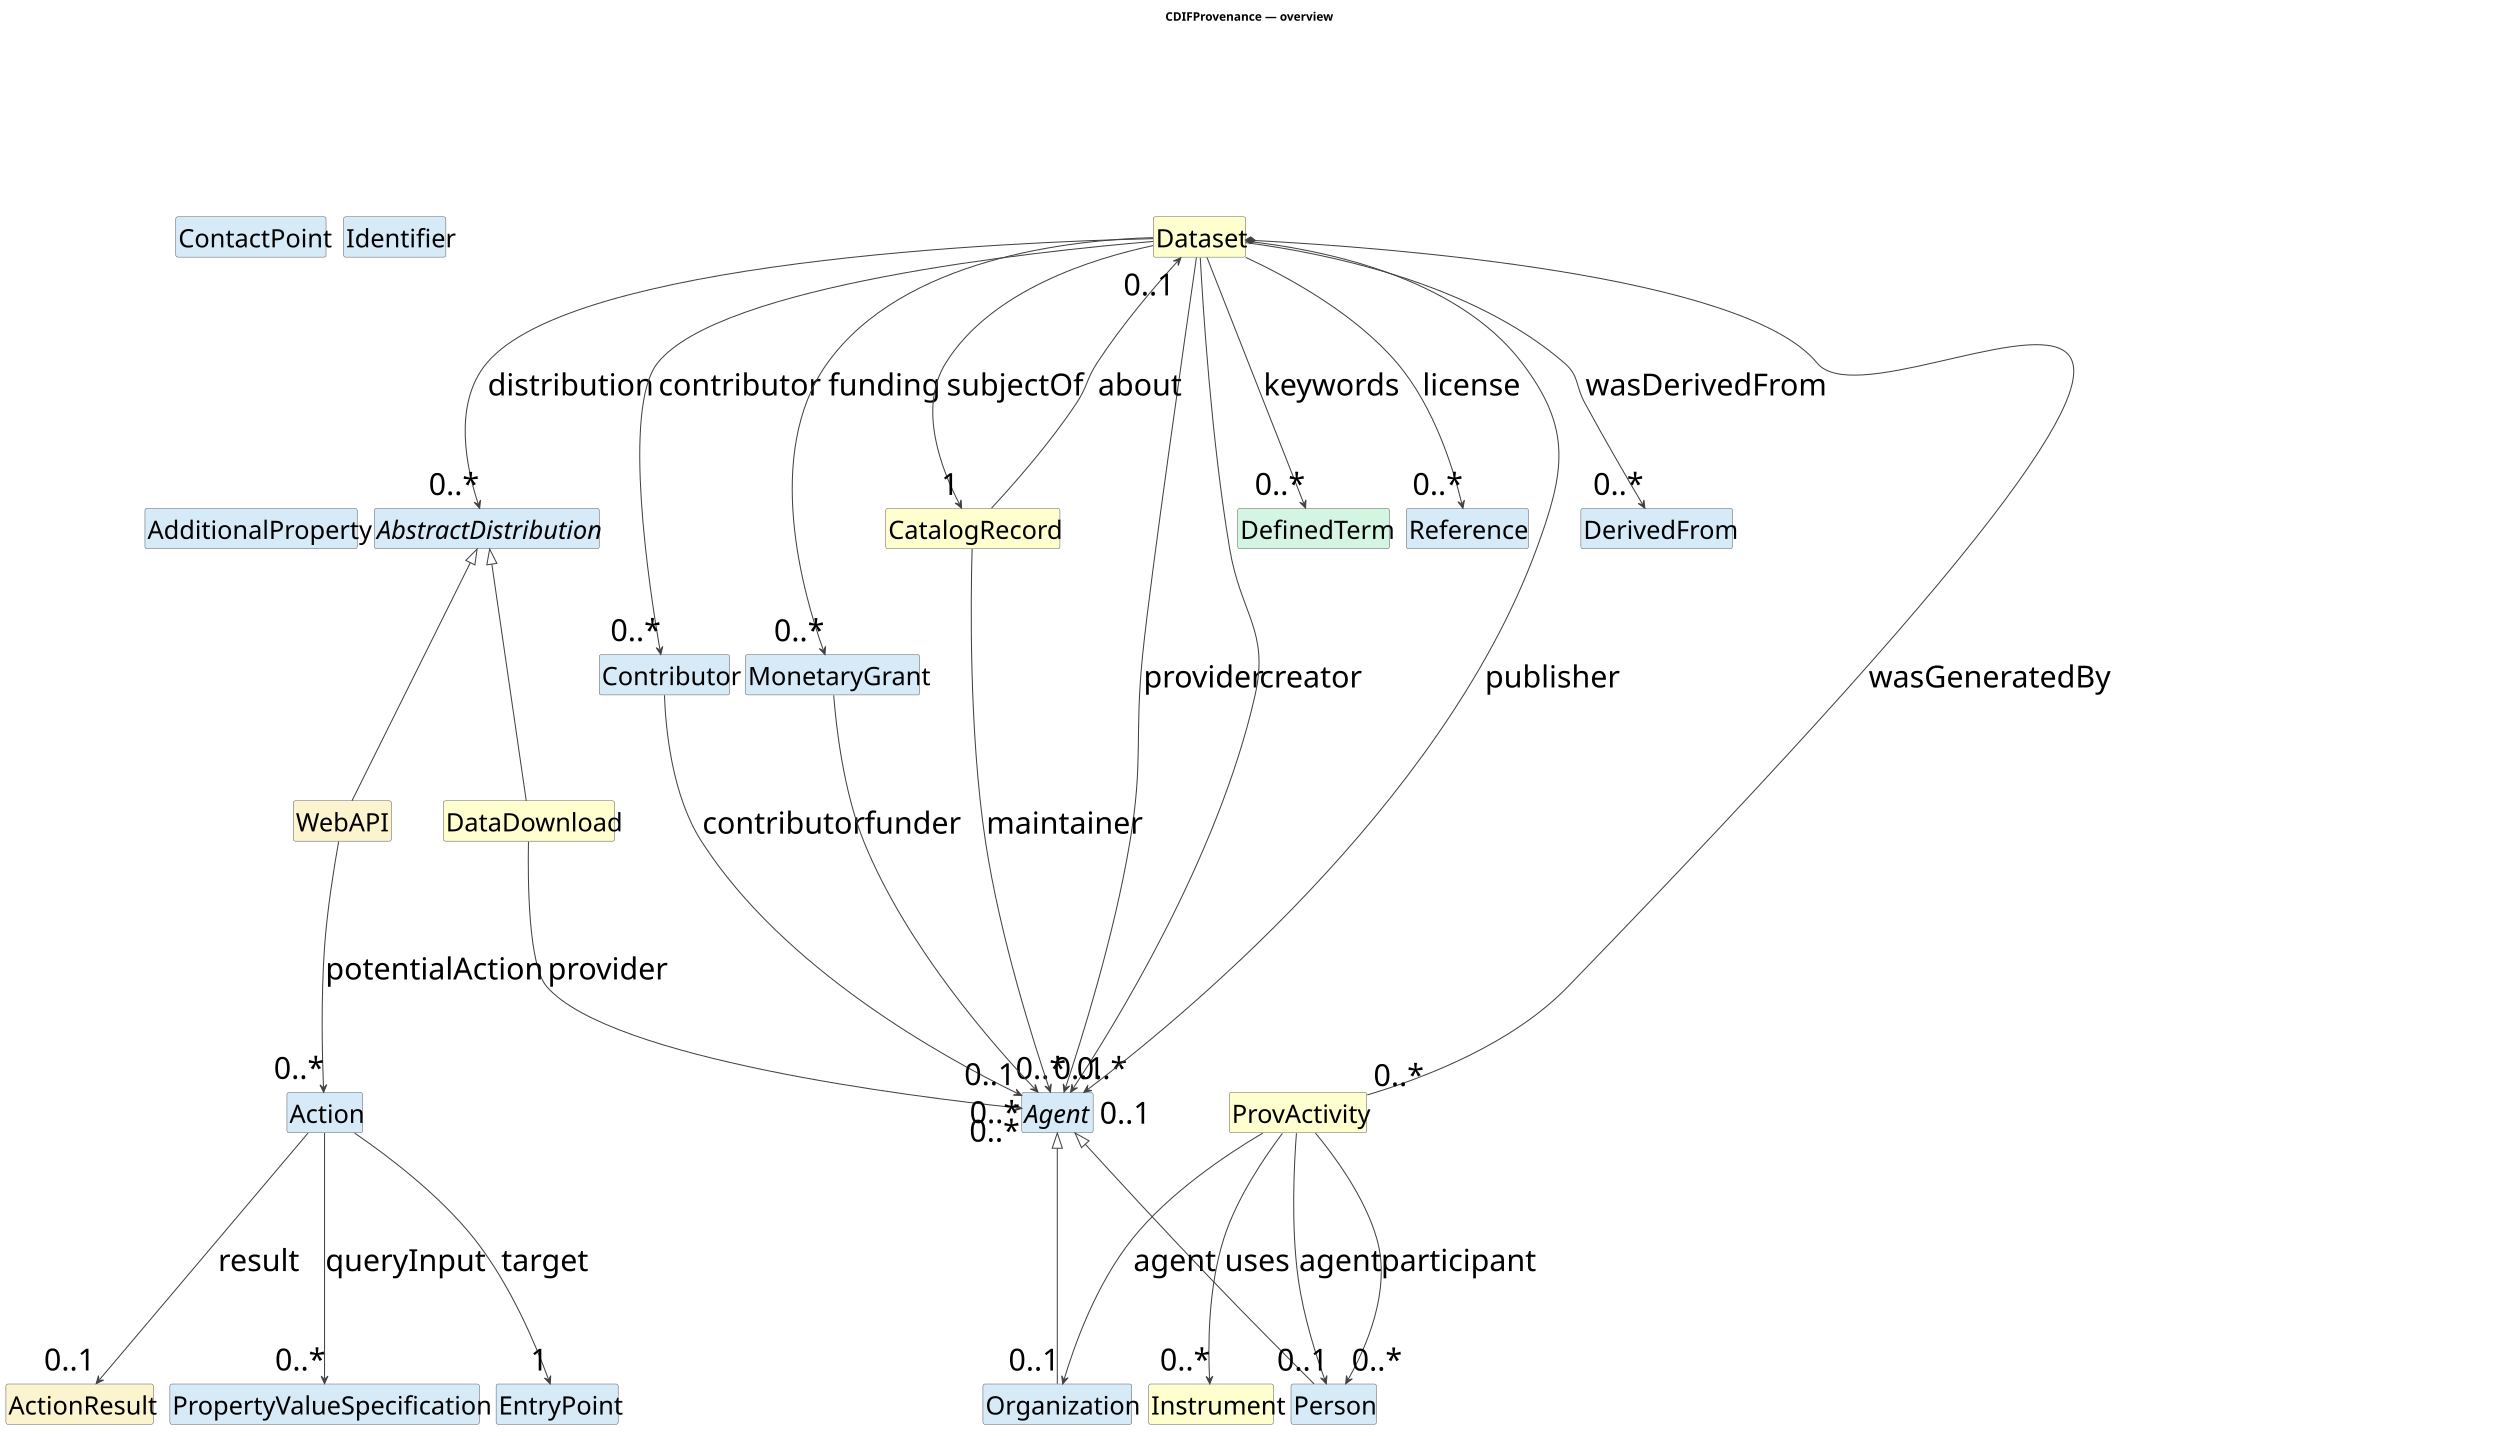
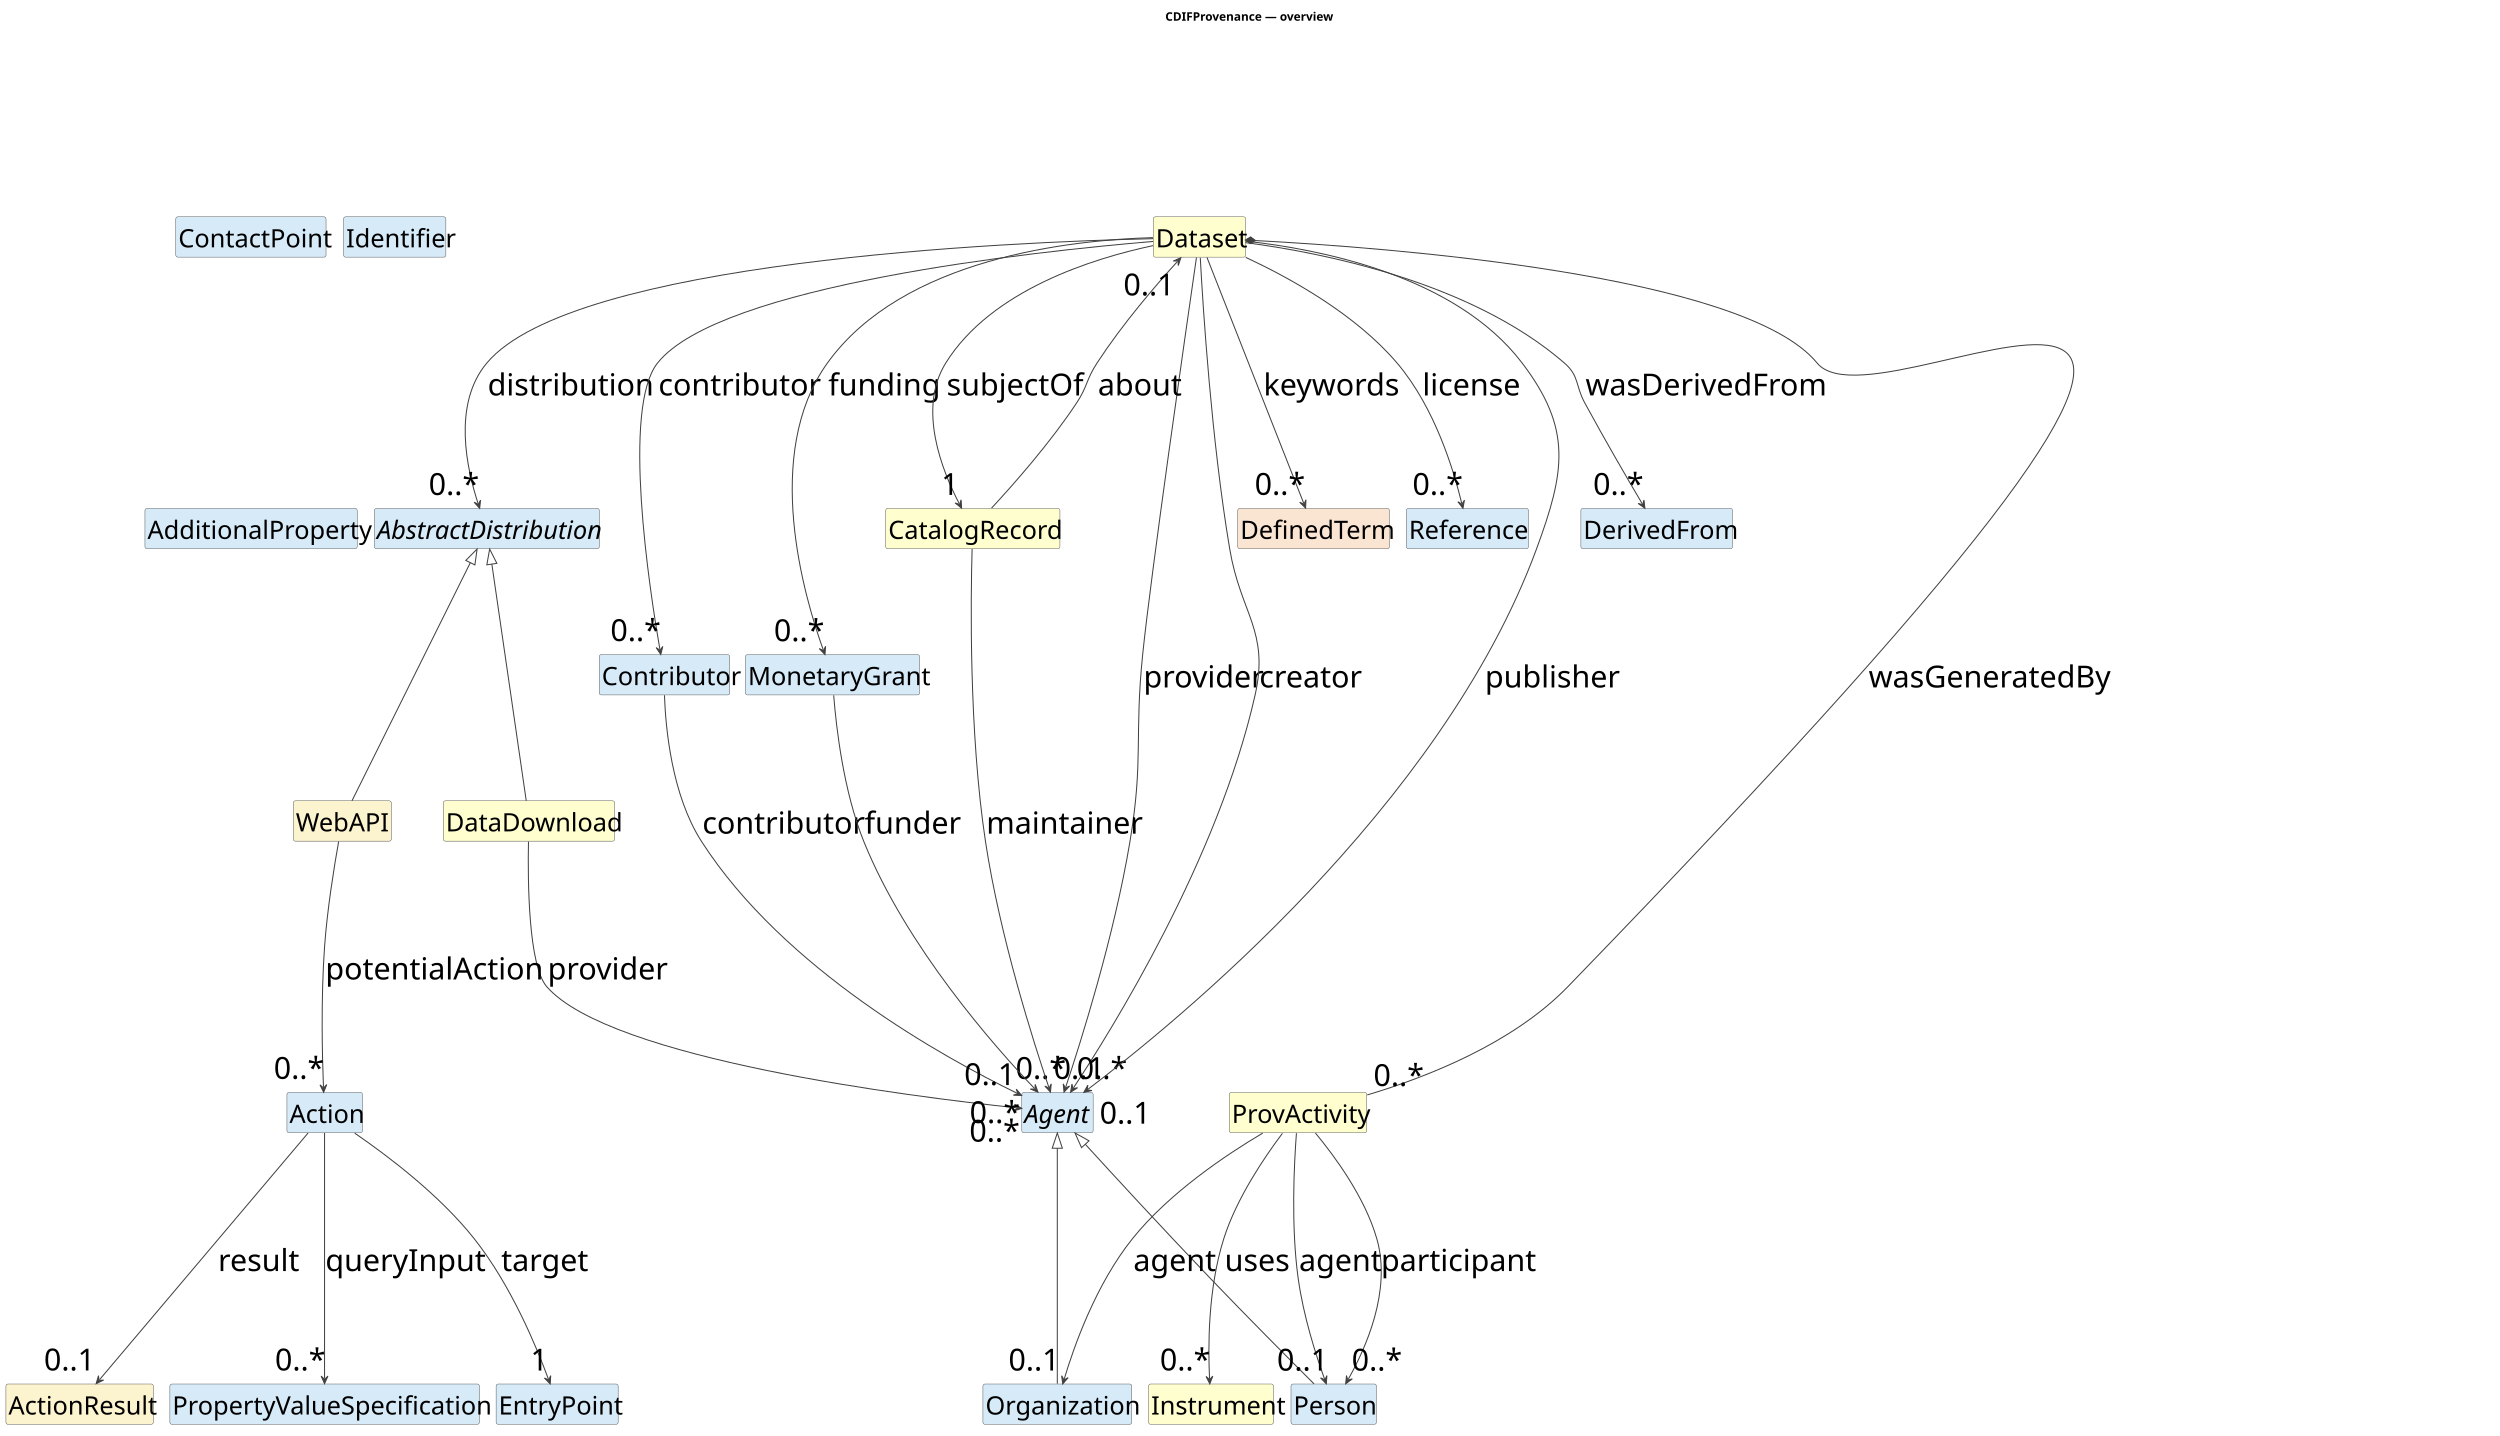
<svg xmlns="http://www.w3.org/2000/svg" contentStyleType="text/css" data-diagram-type="CLASS" height="1699px" preserveAspectRatio="none" style="width:2958px;height:1699px;background:#FFFFFF;" version="1.1" viewBox="0 0 2958 1699" width="2958px" zoomAndPan="magnify">
  <defs />
  <g>
    <g class="title" data-source-line="1">
      <text fill="#000000" font-family="sans-serif" font-size="14" font-weight="700" lengthAdjust="spacing" textLength="194.175" x="1378.788" y="24.533">CDIFProvenance — overview</text>
    </g>
    <g class="entity" data-qualified-name="ProvActivity" data-source-line="16" id="ent0002">
      <rect fill="#FEFECE" height="47.734" rx="2.5" ry="2.5" style="stroke:#404040;stroke-width:0.5;" width="162.694" x="1454.5" y="1292.529" />
      <text fill="#000000" font-family="sans-serif" font-size="30" lengthAdjust="spacing" textLength="156.694" x="1457.5" y="1328.672">ProvActivity</text>
    </g>
    <g class="entity" data-qualified-name="Instrument" data-source-line="17" id="ent0003">
      <rect fill="#FEFECE" height="47.734" rx="2.5" ry="2.5" style="stroke:#404040;stroke-width:0.5;" width="147.724" x="1359" y="1637.529" />
      <text fill="#000000" font-family="sans-serif" font-size="30" lengthAdjust="spacing" textLength="141.724" x="1362" y="1673.672">Instrument</text>
    </g>
    <g class="entity" data-qualified-name="Dataset" data-source-line="18" id="ent0004">
      <rect fill="#FEFECE" height="47.734" rx="2.5" ry="2.5" style="stroke:#404040;stroke-width:0.5;" width="109.389" x="1364.5" y="256.529" />
      <text fill="#000000" font-family="sans-serif" font-size="30" lengthAdjust="spacing" textLength="103.389" x="1367.5" y="292.672">Dataset</text>
    </g>
    <g class="entity" data-qualified-name="AbstractDistribution" data-source-line="19" id="ent0005">
      <rect fill="#D6EAF8" height="47.734" rx="2.5" ry="2.5" style="stroke:#404040;stroke-width:0.5;" width="266.098" x="443" y="601.529" />
      <text fill="#000000" font-family="sans-serif" font-size="30" font-style="italic" lengthAdjust="spacing" textLength="260.098" x="446" y="637.672">AbstractDistribution</text>
    </g>
    <g class="entity" data-qualified-name="DataDownload" data-source-line="20" id="ent0006">
      <rect fill="#FEFECE" height="47.734" rx="2.5" ry="2.5" style="stroke:#404040;stroke-width:0.5;" width="202.787" x="524.5" y="947.529" />
      <text fill="#000000" font-family="sans-serif" font-size="30" lengthAdjust="spacing" textLength="196.787" x="527.5" y="983.672">DataDownload</text>
    </g>
    <g class="entity" data-qualified-name="WebAPI" data-source-line="21" id="ent0007">
      <rect fill="#FCF3CF" height="47.734" rx="2.5" ry="2.5" style="stroke:#404040;stroke-width:0.5;" width="116.039" x="347" y="947.529" />
      <text fill="#000000" font-family="sans-serif" font-size="30" lengthAdjust="spacing" textLength="110.039" x="350" y="983.672">WebAPI</text>
    </g>
    <g class="entity" data-qualified-name="Action" data-source-line="22" id="ent0008">
      <rect fill="#D6EAF8" height="47.734" rx="2.5" ry="2.5" style="stroke:#404040;stroke-width:0.5;" width="89.379" x="339.5" y="1292.529" />
      <text fill="#000000" font-family="sans-serif" font-size="30" lengthAdjust="spacing" textLength="83.379" x="342.5" y="1328.672">Action</text>
    </g>
    <g class="entity" data-qualified-name="EntryPoint" data-source-line="23" id="ent0009">
      <rect fill="#D6EAF8" height="47.734" rx="2.5" ry="2.5" style="stroke:#404040;stroke-width:0.5;" width="144.398" x="587" y="1637.529" />
      <text fill="#000000" font-family="sans-serif" font-size="30" lengthAdjust="spacing" textLength="138.398" x="590" y="1673.672">EntryPoint</text>
    </g>
    <g class="entity" data-qualified-name="ActionResult" data-source-line="24" id="ent0010">
      <rect fill="#FCF3CF" height="47.734" rx="2.5" ry="2.5" style="stroke:#404040;stroke-width:0.5;" width="174.413" x="7" y="1637.529" />
      <text fill="#000000" font-family="sans-serif" font-size="30" lengthAdjust="spacing" textLength="168.413" x="10" y="1673.672">ActionResult</text>
    </g>
    <g class="entity" data-qualified-name="PropertyValueSpecification" data-source-line="25" id="ent0011">
      <rect fill="#D6EAF8" height="47.734" rx="2.5" ry="2.5" style="stroke:#404040;stroke-width:0.5;" width="366.205" x="201" y="1637.529" />
      <text fill="#000000" font-family="sans-serif" font-size="30" lengthAdjust="spacing" textLength="360.205" x="204" y="1673.672">PropertyValueSpecification</text>
    </g>
    <g class="entity" data-qualified-name="Agent" data-source-line="26" id="ent0012">
      <rect fill="#D6EAF8" height="47.734" rx="2.5" ry="2.5" style="stroke:#404040;stroke-width:0.5;" width="84.398" x="1209" y="1292.529" />
      <text fill="#000000" font-family="sans-serif" font-size="30" font-style="italic" lengthAdjust="spacing" textLength="78.398" x="1212" y="1328.672">Agent</text>
    </g>
    <g class="entity" data-qualified-name="Person" data-source-line="27" id="ent0013">
      <rect fill="#D6EAF8" height="47.734" rx="2.5" ry="2.5" style="stroke:#404040;stroke-width:0.5;" width="101.054" x="1527.5" y="1637.529" />
      <text fill="#000000" font-family="sans-serif" font-size="30" lengthAdjust="spacing" textLength="95.054" x="1530.5" y="1673.672">Person</text>
    </g>
    <g class="entity" data-qualified-name="ContactPoint" data-source-line="28" id="ent0014">
      <rect fill="#D6EAF8" height="47.734" rx="2.5" ry="2.5" style="stroke:#404040;stroke-width:0.5;" width="177.768" x="208" y="256.529" />
      <text fill="#000000" font-family="sans-serif" font-size="30" lengthAdjust="spacing" textLength="171.768" x="211" y="292.672">ContactPoint</text>
    </g>
    <g class="entity" data-qualified-name="Organization" data-source-line="29" id="ent0015">
      <rect fill="#D6EAF8" height="47.734" rx="2.5" ry="2.5" style="stroke:#404040;stroke-width:0.5;" width="176.098" x="1163" y="1637.529" />
      <text fill="#000000" font-family="sans-serif" font-size="30" lengthAdjust="spacing" textLength="170.098" x="1166" y="1673.672">Organization</text>
    </g>
    <g class="entity" data-qualified-name="Contributor" data-source-line="30" id="ent0016">
      <rect fill="#D6EAF8" height="47.734" rx="2.5" ry="2.5" style="stroke:#404040;stroke-width:0.5;" width="154.403" x="709" y="774.529" />
      <text fill="#000000" font-family="sans-serif" font-size="30" lengthAdjust="spacing" textLength="148.403" x="712" y="810.672">Contributor</text>
    </g>
    <g class="entity" data-qualified-name="DefinedTerm" data-source-line="31" id="ent0017">
-       <rect fill="#D5F5E3" height="47.734" rx="2.5" ry="2.5" style="stroke:#404040;stroke-width:0.5;" width="179.394" x="1464.5" y="601.529" />
+       <rect fill="#FAE5D3" height="47.734" rx="2.5" ry="2.5" style="stroke:#404040;stroke-width:0.5;" width="179.394" x="1464.5" y="601.529" />
      <text fill="#000000" font-family="sans-serif" font-size="30" lengthAdjust="spacing" textLength="173.394" x="1467.5" y="637.672">DefinedTerm</text>
    </g>
    <g class="entity" data-qualified-name="Identifier" data-source-line="32" id="ent0018">
      <rect fill="#D6EAF8" height="47.734" rx="2.5" ry="2.5" style="stroke:#404040;stroke-width:0.5;" width="121.064" x="406.5" y="256.529" />
      <text fill="#000000" font-family="sans-serif" font-size="30" lengthAdjust="spacing" textLength="115.064" x="409.5" y="292.672">Identifier</text>
    </g>
    <g class="entity" data-qualified-name="AdditionalProperty" data-source-line="33" id="ent0019">
      <rect fill="#D6EAF8" height="47.734" rx="2.5" ry="2.5" style="stroke:#404040;stroke-width:0.5;" width="251.142" x="171.5" y="601.529" />
      <text fill="#000000" font-family="sans-serif" font-size="30" lengthAdjust="spacing" textLength="245.142" x="174.5" y="637.672">AdditionalProperty</text>
    </g>
    <g class="entity" data-qualified-name="Reference" data-source-line="34" id="ent0020">
      <rect fill="#D6EAF8" height="47.734" rx="2.5" ry="2.5" style="stroke:#404040;stroke-width:0.5;" width="144.413" x="1664" y="601.529" />
      <text fill="#000000" font-family="sans-serif" font-size="30" lengthAdjust="spacing" textLength="138.413" x="1667" y="637.672">Reference</text>
    </g>
    <g class="entity" data-qualified-name="MonetaryGrant" data-source-line="35" id="ent0021">
      <rect fill="#D6EAF8" height="47.734" rx="2.5" ry="2.5" style="stroke:#404040;stroke-width:0.5;" width="206.083" x="882" y="774.529" />
      <text fill="#000000" font-family="sans-serif" font-size="30" lengthAdjust="spacing" textLength="200.083" x="885" y="810.672">MonetaryGrant</text>
    </g>
    <g class="entity" data-qualified-name="DerivedFrom" data-source-line="36" id="ent0022">
      <rect fill="#D6EAF8" height="47.734" rx="2.5" ry="2.5" style="stroke:#404040;stroke-width:0.5;" width="179.364" x="1870.5" y="601.529" />
      <text fill="#000000" font-family="sans-serif" font-size="30" lengthAdjust="spacing" textLength="173.364" x="1873.5" y="637.672">DerivedFrom</text>
    </g>
    <g class="entity" data-qualified-name="CatalogRecord" data-source-line="37" id="ent0023">
      <rect fill="#FEFECE" height="47.734" rx="2.5" ry="2.5" style="stroke:#404040;stroke-width:0.5;" width="206.112" x="1048" y="601.529" />
      <text fill="#000000" font-family="sans-serif" font-size="30" lengthAdjust="spacing" textLength="200.112" x="1051" y="637.672">CatalogRecord</text>
    </g>
    <g class="link" data-entity-1="ent0005" data-entity-2="ent0006" data-link-type="extension" data-source-line="38" id="lnk24">
      <path codeLine="38" d="M581.949,667.442 C591.059,730.112 613.56,884.979 622.66,947.529" fill="none" id="AbstractDistribution-backto-DataDownload" style="stroke:#404040;stroke-width:1.2;" />
      <polygon fill="none" points="579.36,649.629,576.012,668.305,587.887,666.579,579.36,649.629" style="stroke:#404040;stroke-width:1.2;" />
    </g>
    <g class="link" data-entity-1="ent0005" data-entity-2="ent0007" data-link-type="extension" data-source-line="39" id="lnk25">
      <path codeLine="39" d="M556.498,665.748 C525.348,728.418 447.53,884.979 416.44,947.529" fill="none" id="AbstractDistribution-backto-WebAPI" style="stroke:#404040;stroke-width:1.2;" />
      <polygon fill="none" points="564.51,649.629,551.125,663.077,561.871,668.419,564.51,649.629" style="stroke:#404040;stroke-width:1.2;" />
    </g>
    <g class="link" data-entity-1="ent0012" data-entity-2="ent0013" data-link-type="extension" data-source-line="40" id="lnk26">
      <path codeLine="40" d="M1284.085,1353.854 C1317.575,1390.544 1373.24,1451.119 1432,1512.529 C1474.8,1557.249 1525.78,1608.479 1554.77,1637.419" fill="none" id="Agent-backto-Person" style="stroke:#404040;stroke-width:1.2;" />
      <polygon fill="none" points="1271.95,1340.559,1279.653,1357.899,1288.516,1349.809,1271.95,1340.559" style="stroke:#404040;stroke-width:1.2;" />
    </g>
    <g class="link" data-entity-1="ent0012" data-entity-2="ent0015" data-link-type="extension" data-source-line="41" id="lnk27">
      <path codeLine="41" d="M1251,1358.569 C1251,1420.899 1251,1574.399 1251,1637.139" fill="none" id="Agent-backto-Organization" style="stroke:#404040;stroke-width:1.2;" />
      <polygon fill="none" points="1251,1340.569,1245,1358.569,1257,1358.569,1251,1340.569" style="stroke:#404040;stroke-width:1.2;" />
    </g>
    <g class="link" data-entity-1="ent0002" data-entity-2="ent0003" data-link-type="dependency" data-source-line="42" id="lnk28">
      <path codeLine="42" d="M1517.33,1340.999 C1496.32,1368.879 1463.16,1417.649 1448,1465.529 C1429.09,1525.249 1429.363,1594.186 1431.143,1631.376" fill="none" id="ProvActivity-to-Instrument" style="stroke:#404040;stroke-width:1.2;" />
      <polygon fill="#404040" points="1431.43,1637.369,1434.995,1628.188,1431.191,1632.375,1427.004,1628.571,1431.43,1637.369" style="stroke:#404040;stroke-width:1.2;" />
      <text fill="#000000" font-family="sans-serif" font-size="36" lengthAdjust="spacing" textLength="76.043" x="1449" y="1503.9">uses</text>
      <text fill="#000000" font-family="sans-serif" font-size="36" lengthAdjust="spacing" textLength="54.035" x="1372.369" y="1621.478">0..*</text>
    </g>
    <g class="link" data-entity-1="ent0002" data-entity-2="ent0013" data-link-type="dependency" data-source-line="43" id="lnk29">
      <path codeLine="43" d="M1533.94,1340.789 C1531.15,1377.489 1527.44,1450.999 1536,1512.529 C1542.29,1557.769 1556.89,1602.953 1567.24,1631.733" fill="none" id="ProvActivity-to-Person" style="stroke:#404040;stroke-width:1.2;" />
      <polygon fill="#404040" points="1569.27,1637.379,1569.988,1627.557,1567.578,1632.674,1562.46,1630.264,1569.27,1637.379" style="stroke:#404040;stroke-width:1.2;" />
      <text fill="#000000" font-family="sans-serif" font-size="36" lengthAdjust="spacing" textLength="90.088" x="1537" y="1503.9">agent</text>
      <text fill="#000000" font-family="sans-serif" font-size="36" lengthAdjust="spacing" textLength="60.047" x="1510.914" y="1621.72">0..1</text>
    </g>
    <g class="link" data-entity-1="ent0002" data-entity-2="ent0013" data-link-type="dependency" data-source-line="45" id="lnk31">
      <path codeLine="45" d="M1556.41,1340.609 C1579.24,1368.109 1614.89,1416.539 1629,1465.529 C1646.78,1527.229 1615.814,1595.441 1595.174,1632.091" fill="none" id="ProvActivity-to-Person-1" style="stroke:#404040;stroke-width:1.2;" />
      <polygon fill="#404040" points="1592.23,1637.319,1600.132,1631.44,1594.684,1632.963,1593.161,1627.515,1592.23,1637.319" style="stroke:#404040;stroke-width:1.2;" />
      <text fill="#000000" font-family="sans-serif" font-size="36" lengthAdjust="spacing" textLength="166.096" x="1634" y="1503.9">participant</text>
      <text fill="#000000" font-family="sans-serif" font-size="36" lengthAdjust="spacing" textLength="54.035" x="1599.315" y="1621.709">0..*</text>
    </g>
    <g class="link" data-entity-1="ent0002" data-entity-2="ent0015" data-link-type="dependency" data-source-line="44" id="lnk30">
      <path codeLine="44" d="M1494.01,1340.709 C1450.65,1366.419 1383.36,1411.479 1340,1465.529 C1296.45,1519.809 1270.767,1593.093 1259.147,1631.753" fill="none" id="ProvActivity-to-Organization" style="stroke:#404040;stroke-width:1.2;" />
      <polygon fill="#404040" points="1257.42,1637.499,1263.841,1630.032,1258.859,1632.711,1256.18,1627.729,1257.42,1637.499" style="stroke:#404040;stroke-width:1.2;" />
      <text fill="#000000" font-family="sans-serif" font-size="36" lengthAdjust="spacing" textLength="90.088" x="1341" y="1503.9">agent</text>
      <text fill="#000000" font-family="sans-serif" font-size="36" lengthAdjust="spacing" textLength="60.047" x="1193.215" y="1621.631">0..1</text>
    </g>
    <g class="link" data-entity-1="ent0004" data-entity-2="ent0002" data-link-type="composition" data-source-line="46" id="lnk32">
      <path codeLine="46" d="M1485.523,284.615 C1640.193,292.825 2064.03,324.409 2150,429.529 C2230.67,528.159 2943.75,44.609 1855,1167.529 C1789.98,1234.589 1688.73,1274.359 1617.79,1295.499" fill="none" id="Dataset-backto-ProvActivity" style="stroke:#404040;stroke-width:1.2;" />
      <polygon fill="#404040" points="1473.54,283.979,1479.32,288.292,1485.523,284.615,1479.744,280.303,1473.54,283.979" style="stroke:#404040;stroke-width:1.2;" />
      <text fill="#000000" font-family="sans-serif" font-size="36" lengthAdjust="spacing" textLength="276.152" x="2211" y="813.4">wasGeneratedBy</text>
      <text fill="#000000" font-family="sans-serif" font-size="36" lengthAdjust="spacing" textLength="54.035" x="1625.111" y="1284.964">0..*</text>
    </g>
    <g class="link" data-entity-1="ent0004" data-entity-2="ent0012" data-link-type="dependency" data-source-line="47" id="lnk33">
      <path codeLine="47" d="M1415.64,304.699 C1403.42,389.219 1361.53,680.859 1352,774.529 C1342.03,872.469 1353.19,898.419 1337,995.529 C1318.13,1108.729 1278.34,1234.148 1260.86,1286.498" fill="none" id="Dataset-to-Agent" style="stroke:#404040;stroke-width:1.2;" />
      <polygon fill="#404040" points="1258.96,1292.189,1265.604,1284.92,1260.544,1287.447,1258.016,1282.386,1258.96,1292.189" style="stroke:#404040;stroke-width:1.2;" />
      <text fill="#000000" font-family="sans-serif" font-size="36" lengthAdjust="spacing" textLength="130.06" x="1353" y="813.4">provider</text>
      <text fill="#000000" font-family="sans-serif" font-size="36" lengthAdjust="spacing" textLength="54.035" x="1201.656" y="1276.557">0..*</text>
    </g>
    <g class="link" data-entity-1="ent0004" data-entity-2="ent0012" data-link-type="dependency" data-source-line="49" id="lnk35">
      <path codeLine="49" d="M1420.17,304.929 C1423.32,363.379 1433.29,520.389 1455,649.529 C1467.94,726.489 1502.15,746.399 1485,822.529 C1441.27,1016.619 1315.127,1219.023 1270.027,1287.293" fill="none" id="Dataset-to-Agent-1" style="stroke:#404040;stroke-width:1.2;" />
      <polygon fill="#404040" points="1266.72,1292.299,1275.018,1286.995,1269.476,1288.128,1268.343,1282.585,1266.72,1292.299" style="stroke:#404040;stroke-width:1.2;" />
      <text fill="#000000" font-family="sans-serif" font-size="36" lengthAdjust="spacing" textLength="112.043" x="1490" y="813.4">creator</text>
      <text fill="#000000" font-family="sans-serif" font-size="36" lengthAdjust="spacing" textLength="54.035" x="1274.031" y="1276.686">0..*</text>
    </g>
    <g class="link" data-entity-1="ent0004" data-entity-2="ent0012" data-link-type="dependency" data-source-line="51" id="lnk37">
      <path codeLine="51" d="M1473.52,285.299 C1558.68,294.379 1721.71,325.199 1801,429.529 C1860.34,507.609 1851.87,557.499 1818,649.529 C1705.63,954.849 1388.998,1211.983 1287.148,1288.913" fill="none" id="Dataset-to-Agent-2" style="stroke:#404040;stroke-width:1.2;" />
      <polygon fill="#404040" points="1282.36,1292.529,1291.953,1290.297,1286.35,1289.516,1287.131,1283.913,1282.36,1292.529" style="stroke:#404040;stroke-width:1.2;" />
      <text fill="#000000" font-family="sans-serif" font-size="36" lengthAdjust="spacing" textLength="146.092" x="1757" y="813.4">publisher</text>
      <text fill="#000000" font-family="sans-serif" font-size="36" lengthAdjust="spacing" textLength="60.047" x="1301.098" y="1329.525">0..1</text>
    </g>
    <g class="link" data-entity-1="ent0004" data-entity-2="ent0005" data-link-type="dependency" data-source-line="48" id="lnk34">
      <path codeLine="48" d="M1364.25,282.399 C1193.78,286.359 677.77,308.339 576,429.529 C534.85,478.529 552.598,555.756 565.678,595.816" fill="none" id="Dataset-to-AbstractDistribution" style="stroke:#404040;stroke-width:1.2;" />
      <polygon fill="#404040" points="567.54,601.519,568.549,591.722,565.988,596.766,560.944,594.205,567.54,601.519" style="stroke:#404040;stroke-width:1.2;" />
      <text fill="#000000" font-family="sans-serif" font-size="36" lengthAdjust="spacing" textLength="174.094" x="577" y="467.901">distribution</text>
      <text fill="#000000" font-family="sans-serif" font-size="36" lengthAdjust="spacing" textLength="54.035" x="507.218" y="585.655">0..*</text>
    </g>
    <g class="link" data-entity-1="ent0004" data-entity-2="ent0016" data-link-type="dependency" data-source-line="50" id="lnk36">
      <path codeLine="50" d="M1364.35,285.659 C1223.02,297.589 851.36,337.299 778,429.529 C735.63,482.789 768.286,696.267 780.786,768.467" fill="none" id="Dataset-to-Contributor" style="stroke:#404040;stroke-width:1.2;" />
      <polygon fill="#404040" points="781.81,774.379,784.216,764.829,780.957,769.453,776.333,766.194,781.81,774.379" style="stroke:#404040;stroke-width:1.2;" />
      <text fill="#000000" font-family="sans-serif" font-size="36" lengthAdjust="spacing" textLength="170.086" x="779" y="467.901">contributor</text>
      <text fill="#000000" font-family="sans-serif" font-size="36" lengthAdjust="spacing" textLength="54.035" x="722.221" y="758.49">0..*</text>
    </g>
    <g class="link" data-entity-1="ent0004" data-entity-2="ent0021" data-link-type="dependency" data-source-line="52" id="lnk38">
      <path codeLine="52" d="M1364.16,281.169 C1267.45,283.889 1068.37,305.179 979,429.529 C901.62,537.199 951.586,706.455 974.066,768.855" fill="none" id="Dataset-to-MonetaryGrant" style="stroke:#404040;stroke-width:1.2;" />
      <polygon fill="#404040" points="976.1,774.499,976.813,764.676,974.405,769.795,969.286,767.388,976.1,774.499" style="stroke:#404040;stroke-width:1.2;" />
      <text fill="#000000" font-family="sans-serif" font-size="36" lengthAdjust="spacing" textLength="118.107" x="980" y="467.901">funding</text>
      <text fill="#000000" font-family="sans-serif" font-size="36" lengthAdjust="spacing" textLength="54.035" x="915.701" y="758.631">0..*</text>
    </g>
    <g class="link" data-entity-1="ent0004" data-entity-2="ent0022" data-link-type="dependency" data-source-line="53" id="lnk39">
      <path codeLine="53" d="M1473.6,287.049 C1562.5,298.659 1739.74,333.049 1851,429.529 C1868.72,444.899 1863.82,455.909 1875,476.529 C1899.22,521.209 1926.077,567.274 1943.197,596.234" fill="none" id="Dataset-to-DerivedFrom" style="stroke:#404040;stroke-width:1.2;" />
      <polygon fill="#404040" points="1946.25,601.399,1945.113,591.616,1943.706,597.095,1938.227,595.687,1946.25,601.399" style="stroke:#404040;stroke-width:1.2;" />
      <text fill="#000000" font-family="sans-serif" font-size="36" lengthAdjust="spacing" textLength="272.057" x="1876" y="467.901">wasDerivedFrom</text>
      <text fill="#000000" font-family="sans-serif" font-size="36" lengthAdjust="spacing" textLength="54.035" x="1884.962" y="585.513">0..*</text>
    </g>
    <g class="link" data-entity-1="ent0004" data-entity-2="ent0023" data-link-type="dependency" data-source-line="54" id="lnk40">
      <path codeLine="54" d="M1364.32,290.619 C1293.49,305.639 1172.74,343.089 1119,429.529 C1085.22,483.869 1114.874,557.205 1134.975,595.905" fill="none" id="Dataset-to-CatalogRecord" style="stroke:#404040;stroke-width:1.2;" />
      <polygon fill="#404040" points="1137.74,601.229,1137.141,591.399,1135.435,596.792,1130.042,595.086,1137.74,601.229" style="stroke:#404040;stroke-width:1.2;" />
      <text fill="#000000" font-family="sans-serif" font-size="36" lengthAdjust="spacing" textLength="152.068" x="1120" y="467.901">subjectOf</text>
      <text fill="#000000" font-family="sans-serif" font-size="36" lengthAdjust="spacing" textLength="20.021" x="1113.734" y="585.604">1</text>
    </g>
    <g class="link" data-entity-1="ent0023" data-entity-2="ent0004" data-link-type="dependency" data-source-line="64" id="lnk50">
      <path codeLine="64" d="M1173.2,601.199 C1199.28,573.069 1242.93,523.669 1274,476.529 C1286.91,456.949 1285.17,449.169 1298,429.529 C1328.68,382.569 1367.545,337.56 1393.165,309.36" fill="none" id="CatalogRecord-to-Dataset" style="stroke:#404040;stroke-width:1.2;" />
      <polygon fill="#404040" points="1397.2,304.919,1388.187,308.891,1393.838,308.62,1394.109,314.271,1397.2,304.919" style="stroke:#404040;stroke-width:1.2;" />
      <text fill="#000000" font-family="sans-serif" font-size="36" lengthAdjust="spacing" textLength="90.088" x="1299" y="467.901">about</text>
      <text fill="#000000" font-family="sans-serif" font-size="36" lengthAdjust="spacing" textLength="60.047" x="1329.242" y="349.512">0..1</text>
    </g>
    <g class="link" data-entity-1="ent0004" data-entity-2="ent0017" data-link-type="dependency" data-source-line="55" id="lnk41">
      <path codeLine="55" d="M1428.07,304.569 C1452.6,366.899 1517.903,532.816 1542.593,595.556" fill="none" id="Dataset-to-DefinedTerm" style="stroke:#404040;stroke-width:1.2;" />
      <polygon fill="#404040" points="1544.79,601.139,1545.216,591.3,1542.959,596.487,1537.772,594.229,1544.79,601.139" style="stroke:#404040;stroke-width:1.2;" />
      <text fill="#000000" font-family="sans-serif" font-size="36" lengthAdjust="spacing" textLength="152.051" x="1495" y="467.901">keywords</text>
      <text fill="#000000" font-family="sans-serif" font-size="36" lengthAdjust="spacing" textLength="54.035" x="1484.536" y="585.498">0..*</text>
    </g>
    <g class="link" data-entity-1="ent0004" data-entity-2="ent0020" data-link-type="dependency" data-source-line="56" id="lnk42">
      <path codeLine="56" d="M1473.99,304.549 C1526.2,328.849 1603.8,371.669 1653,429.529 C1697.69,482.089 1720.024,556.429 1729.534,595.579" fill="none" id="Dataset-to-Reference" style="stroke:#404040;stroke-width:1.2;" />
      <polygon fill="#404040" points="1730.95,601.409,1732.713,591.72,1729.77,596.551,1724.939,593.608,1730.95,601.409" style="stroke:#404040;stroke-width:1.2;" />
      <text fill="#000000" font-family="sans-serif" font-size="36" lengthAdjust="spacing" textLength="112.061" x="1683" y="467.901">license</text>
      <text fill="#000000" font-family="sans-serif" font-size="36" lengthAdjust="spacing" textLength="54.035" x="1671.207" y="585.525">0..*</text>
    </g>
    <g class="link" data-entity-1="ent0006" data-entity-2="ent0012" data-link-type="dependency" data-source-line="57" id="lnk43">
      <path codeLine="57" d="M625.29,995.859 C624.39,1041.969 625.08,1142.479 647,1167.529 C722.1,1253.349 1078.583,1297.681 1203.003,1310.781" fill="none" id="DataDownload-to-Agent" style="stroke:#404040;stroke-width:1.2;" />
      <polygon fill="#404040" points="1208.97,1311.409,1200.438,1306.489,1203.997,1310.886,1199.601,1314.445,1208.97,1311.409" style="stroke:#404040;stroke-width:1.2;" />
      <text fill="#000000" font-family="sans-serif" font-size="36" lengthAdjust="spacing" textLength="130.06" x="648" y="1158.9">provider</text>
      <text fill="#000000" font-family="sans-serif" font-size="36" lengthAdjust="spacing" textLength="54.035" x="1146.967" y="1350.822">0..*</text>
    </g>
    <g class="link" data-entity-1="ent0007" data-entity-2="ent0008" data-link-type="dependency" data-source-line="58" id="lnk44">
      <path codeLine="58" d="M400.67,995.749 C395.49,1024.799 387.13,1076.129 384,1120.529 C379.63,1182.499 381.286,1249.824 382.716,1286.384" fill="none" id="WebAPI-to-Action" style="stroke:#404040;stroke-width:1.2;" />
      <polygon fill="#404040" points="382.95,1292.379,386.595,1283.23,382.755,1287.383,378.601,1283.543,382.95,1292.379" style="stroke:#404040;stroke-width:1.2;" />
      <text fill="#000000" font-family="sans-serif" font-size="36" lengthAdjust="spacing" textLength="236.162" x="385" y="1158.9">potentialAction</text>
      <text fill="#000000" font-family="sans-serif" font-size="36" lengthAdjust="spacing" textLength="54.035" x="323.923" y="1276.49">0..*</text>
    </g>
    <g class="link" data-entity-1="ent0008" data-entity-2="ent0009" data-link-type="dependency" data-source-line="59" id="lnk45">
      <path codeLine="59" d="M419.64,1340.699 C458.29,1367.219 519.96,1413.729 561,1465.529 C604.88,1520.919 634.767,1593.469 648.887,1631.829" fill="none" id="Action-to-EntryPoint" style="stroke:#404040;stroke-width:1.2;" />
      <polygon fill="#404040" points="650.96,1637.459,651.605,1627.632,649.233,1632.767,644.097,1630.395,650.96,1637.459" style="stroke:#404040;stroke-width:1.2;" />
      <text fill="#000000" font-family="sans-serif" font-size="36" lengthAdjust="spacing" textLength="92.057" x="593" y="1503.9">target</text>
      <text fill="#000000" font-family="sans-serif" font-size="36" lengthAdjust="spacing" textLength="20.021" x="627.713" y="1621.584">1</text>
    </g>
    <g class="link" data-entity-1="ent0008" data-entity-2="ent0010" data-link-type="dependency" data-source-line="60" id="lnk46">
      <path codeLine="60" d="M364.52,1340.569 C311.82,1402.899 170.694,1569.817 117.654,1632.557" fill="none" id="Action-to-ActionResult" style="stroke:#404040;stroke-width:1.2;" />
      <polygon fill="#404040" points="113.78,1637.139,122.645,1632.849,117.008,1633.321,116.536,1627.684,113.78,1637.139" style="stroke:#404040;stroke-width:1.2;" />
      <text fill="#000000" font-family="sans-serif" font-size="36" lengthAdjust="spacing" textLength="88.031" x="258" y="1503.9">result</text>
      <text fill="#000000" font-family="sans-serif" font-size="36" lengthAdjust="spacing" textLength="60.047" x="51.992" y="1621.498">0..1</text>
    </g>
    <g class="link" data-entity-1="ent0008" data-entity-2="ent0011" data-link-type="dependency" data-source-line="61" id="lnk47">
      <path codeLine="61" d="M384,1340.569 C384,1402.899 384,1568.399 384,1631.139" fill="none" id="Action-to-PropertyValueSpecification" style="stroke:#404040;stroke-width:1.2;" />
      <polygon fill="#404040" points="384,1637.139,388,1628.139,384,1632.139,380,1628.139,384,1637.139" style="stroke:#404040;stroke-width:1.2;" />
      <text fill="#000000" font-family="sans-serif" font-size="36" lengthAdjust="spacing" textLength="170.121" x="385" y="1503.9">queryInput</text>
      <text fill="#000000" font-family="sans-serif" font-size="36" lengthAdjust="spacing" textLength="54.035" x="325.345" y="1621.498">0..*</text>
    </g>
    <g class="link" data-entity-1="ent0016" data-entity-2="ent0012" data-link-type="dependency" data-source-line="62" id="lnk48">
      <path codeLine="62" d="M786.19,822.609 C787.53,861.369 794.76,940.649 830,995.529 C927.36,1147.129 1117.464,1251.736 1203.414,1293.526" fill="none" id="Contributor-to-Agent" style="stroke:#404040;stroke-width:1.2;" />
      <polygon fill="#404040" points="1208.81,1296.149,1202.465,1288.617,1204.313,1293.963,1198.967,1295.811,1208.81,1296.149" style="stroke:#404040;stroke-width:1.2;" />
      <text fill="#000000" font-family="sans-serif" font-size="36" lengthAdjust="spacing" textLength="170.086" x="831" y="986.4">contributor</text>
      <text fill="#000000" font-family="sans-serif" font-size="36" lengthAdjust="spacing" textLength="60.047" x="1140.895" y="1283.86">0..1</text>
    </g>
    <g class="link" data-entity-1="ent0021" data-entity-2="ent0012" data-link-type="dependency" data-source-line="63" id="lnk49">
      <path codeLine="63" d="M986.42,822.689 C989.37,860.219 998,936.129 1022,995.529 C1072.41,1120.309 1176.704,1238.203 1224.014,1287.913" fill="none" id="MonetaryGrant-to-Agent" style="stroke:#404040;stroke-width:1.2;" />
      <polygon fill="#404040" points="1228.15,1292.259,1224.843,1282.982,1224.703,1288.638,1219.048,1288.498,1228.15,1292.259" style="stroke:#404040;stroke-width:1.2;" />
      <text fill="#000000" font-family="sans-serif" font-size="36" lengthAdjust="spacing" textLength="102.076" x="1023" y="986.4">funder</text>
      <text fill="#000000" font-family="sans-serif" font-size="36" lengthAdjust="spacing" textLength="54.035" x="1147.258" y="1328.826">0..*</text>
    </g>
    <g class="link" data-entity-1="ent0023" data-entity-2="ent0012" data-link-type="dependency" data-source-line="65" id="lnk51">
      <path codeLine="65" d="M1150.2,649.579 C1148.54,707.899 1146.39,865.889 1166,995.529 C1183.15,1108.919 1223.265,1234.237 1240.985,1286.537" fill="none" id="CatalogRecord-to-Agent" style="stroke:#404040;stroke-width:1.2;" />
      <polygon fill="#404040" points="1242.91,1292.219,1243.81,1282.412,1241.305,1287.484,1236.234,1284.979,1242.91,1292.219" style="stroke:#404040;stroke-width:1.2;" />
      <text fill="#000000" font-family="sans-serif" font-size="36" lengthAdjust="spacing" textLength="168.082" x="1167" y="986.4">maintainer</text>
      <text fill="#000000" font-family="sans-serif" font-size="36" lengthAdjust="spacing" textLength="60.047" x="1246.646" y="1276.592">0..1</text>
    </g>
  </g>
</svg>
